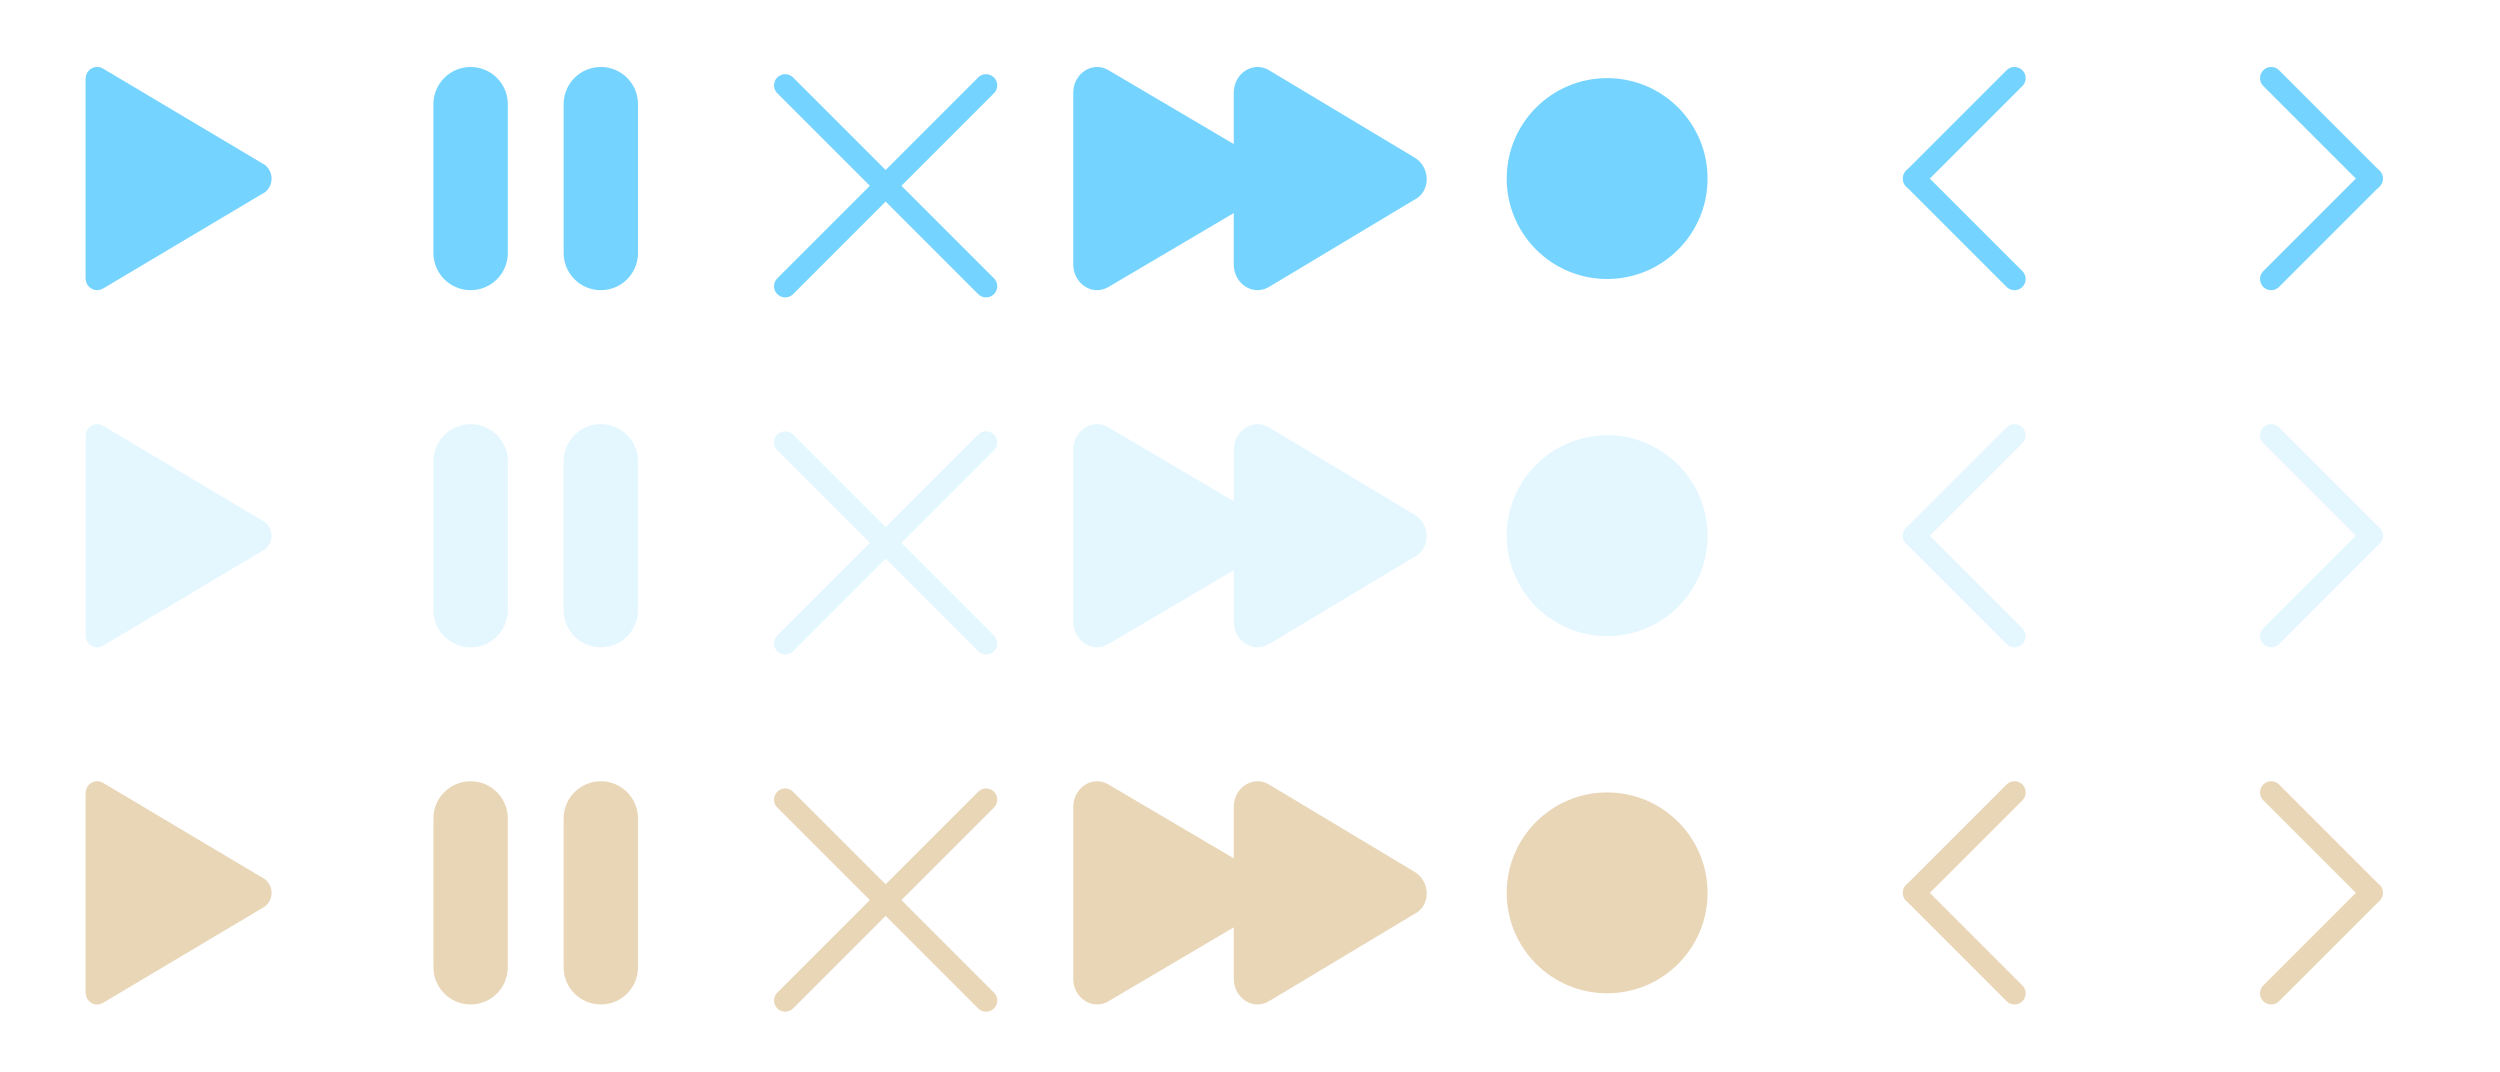
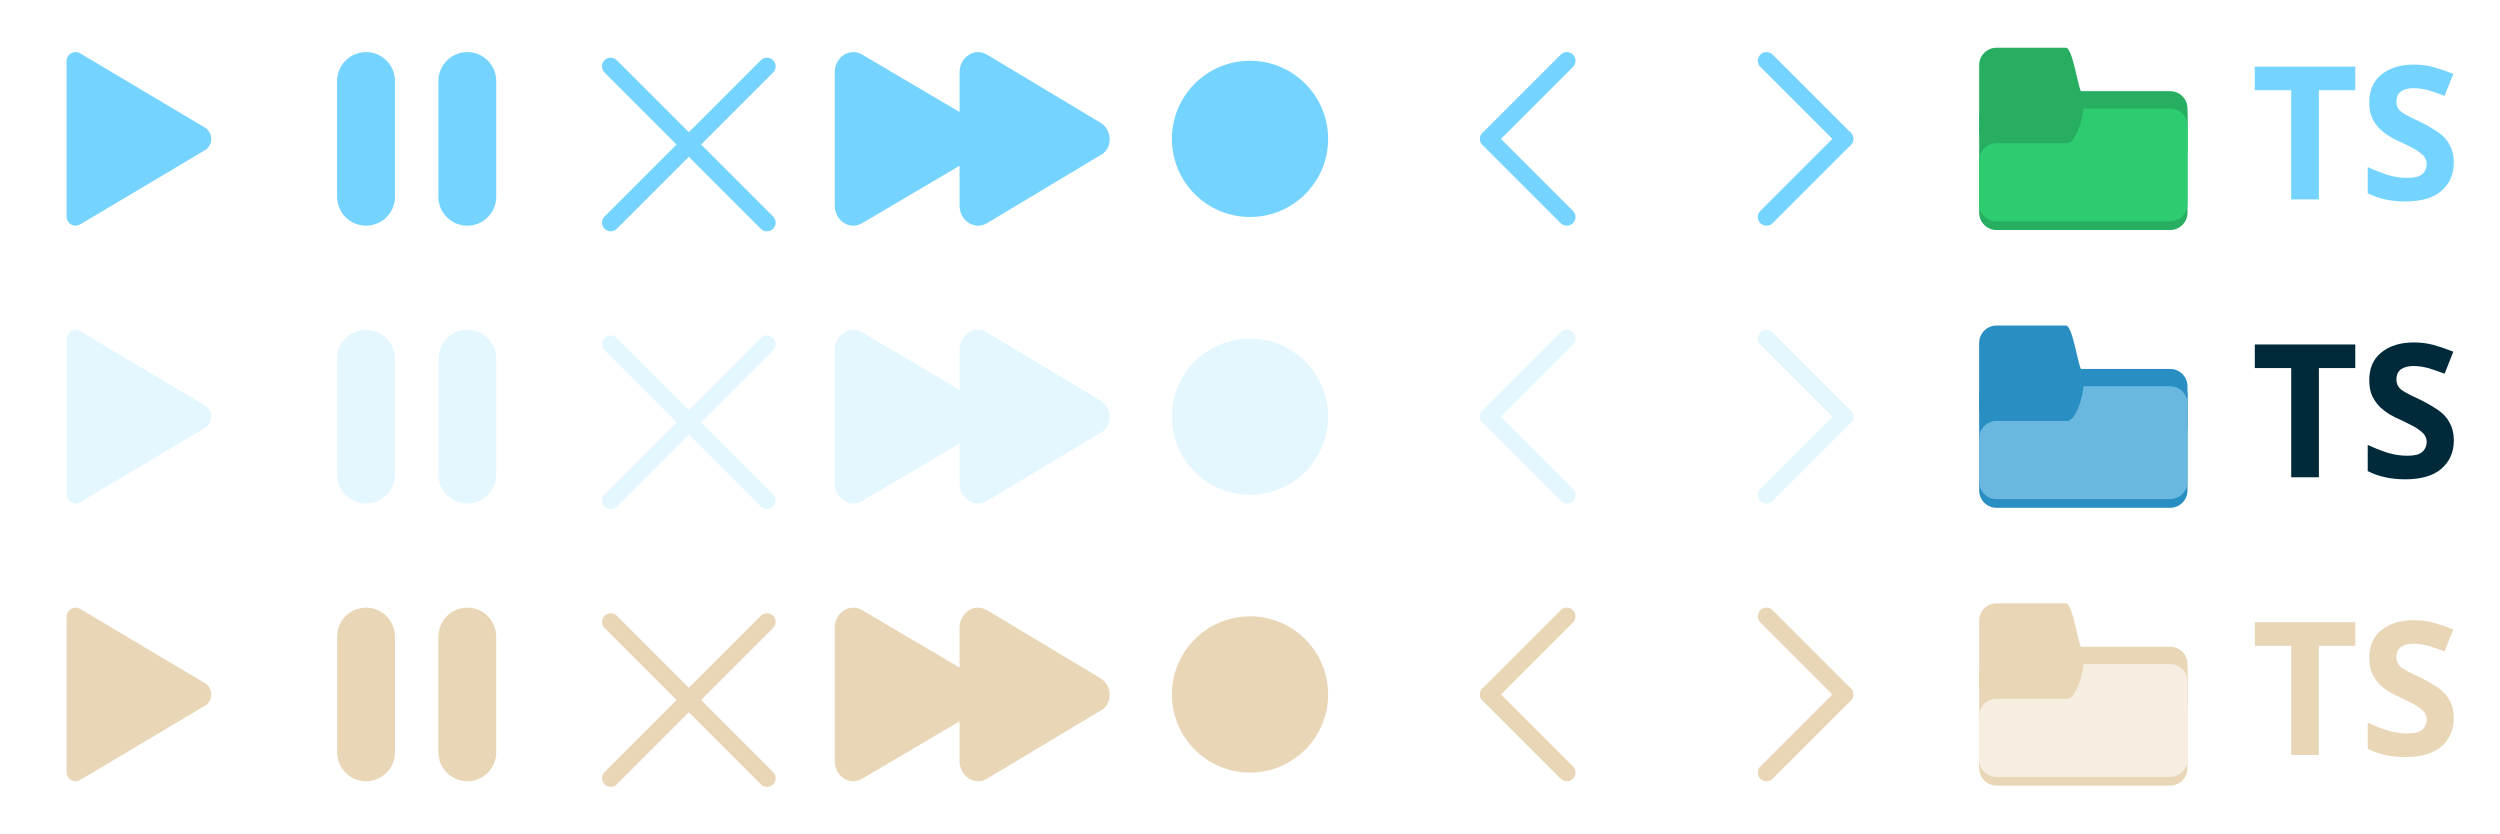
- <svg xmlns="http://www.w3.org/2000/svg" width="224" height="96" viewBox="0 0 59.267 25.4" version="1.1" id="svg8">
+ <svg xmlns="http://www.w3.org/2000/svg" width="288" height="96" viewBox="0 0 76.2 25.4" version="1.1" id="svg8">
  <defs id="defs2">
    <style id="style1892">.cls-1{fill:none;stroke:#000;stroke-linecap:round;stroke-linejoin:round;stroke-width:2px;}</style>
+     <style id="style1373">.cls-1{fill:#101820;}</style>
  </defs>
  <g id="layer1">
    <path d="M 6.289,3.915 2.453,1.632 C 2.406,1.604 2.358,1.587 2.303,1.587 c -0.15,0 -0.273,0.124 -0.273,0.276 h -0.001 v 4.74 h 0.001 c 0,0.152 0.123,0.276 0.273,0.276 0.057,0 0.103,-0.019 0.154,-0.047 L 6.289,4.552 c 0.091,-0.076 0.149,-0.19 0.149,-0.318 0,-0.128 -0.058,-0.241 -0.149,-0.318 z" id="path914" style="fill:#74d4ff;fill-opacity:1;stroke-width:0.014" />
    <path d="m 6.289,12.382 -3.836,-2.283 c -0.047,-0.028 -0.095,-0.044 -0.15,-0.044 -0.15,0 -0.273,0.124 -0.273,0.276 h -0.001 v 4.74 h 0.001 c 0,0.152 0.123,0.276 0.273,0.276 0.057,0 0.103,-0.019 0.154,-0.047 l 3.832,-2.281 c 0.091,-0.076 0.149,-0.19 0.149,-0.318 0,-0.128 -0.058,-0.241 -0.149,-0.318 z" id="path914-3" style="fill:#e4f7ff;fill-opacity:1;stroke-width:0.014" />
    <path d="m 6.289,20.848 -3.836,-2.283 c -0.047,-0.028 -0.095,-0.044 -0.15,-0.044 -0.15,0 -0.273,0.124 -0.273,0.276 h -0.001 v 4.74 h 0.001 c 0,0.152 0.123,0.276 0.273,0.276 0.057,0 0.103,-0.019 0.154,-0.047 l 3.832,-2.281 c 0.091,-0.076 0.149,-0.19 0.149,-0.318 0,-0.128 -0.058,-0.241 -0.149,-0.318 z" id="path914-3-6" style="fill:#e9d6b7;fill-opacity:1;stroke-width:0.014" />
    <g id="g981" transform="matrix(0.4409722,0,0,0.4409722,7.628996,-1.058333)" style="fill:#74d4ff;fill-opacity:1">
      <path d="M 8,6 C 6.896,6 6,6.896 6,8 v 8 c 0,1.104 0.896,2 2,2 1.104,0 2,-0.896 2,-2 V 8 C 10,6.896 9.104,6 8,6 Z" id="path968" style="fill:#74d4ff;fill-opacity:1" />
      <path d="m 15,6 c -1.104,0 -2,0.896 -2,2 v 8 c 0,1.104 0.896,2 2,2 1.104,0 2,-0.896 2,-2 V 8 C 17,6.896 16.104,6 15,6 Z" id="path970" style="fill:#74d4ff;fill-opacity:1" />
    </g>
    <g id="g981-3" transform="matrix(0.4409722,0,0,0.4409722,7.628996,7.408333)" style="fill:#e4f7ff;fill-opacity:1">
      <path d="M 8,6 C 6.896,6 6,6.896 6,8 v 8 c 0,1.104 0.896,2 2,2 1.104,0 2,-0.896 2,-2 V 8 C 10,6.896 9.104,6 8,6 Z" id="path968-6" style="fill:#e4f7ff;fill-opacity:1" />
      <path d="m 15,6 c -1.104,0 -2,0.896 -2,2 v 8 c 0,1.104 0.896,2 2,2 1.104,0 2,-0.896 2,-2 V 8 C 17,6.896 16.104,6 15,6 Z" id="path970-7" style="fill:#e4f7ff;fill-opacity:1" />
    </g>
    <g id="g981-5" transform="matrix(0.4409722,0,0,0.4409722,7.628996,15.875)" style="fill:#e9d6b7;fill-opacity:1">
      <path d="M 8,6 C 6.896,6 6,6.896 6,8 v 8 c 0,1.104 0.896,2 2,2 1.104,0 2,-0.896 2,-2 V 8 C 10,6.896 9.104,6 8,6 Z" id="path968-3" style="fill:#e9d6b7;fill-opacity:1" />
      <path d="m 15,6 c -1.104,0 -2,0.896 -2,2 v 8 c 0,1.104 0.896,2 2,2 1.104,0 2,-0.896 2,-2 V 8 C 17,6.896 16.104,6 15,6 Z" id="path970-5" style="fill:#e9d6b7;fill-opacity:1" />
    </g>
    <g id="cross" style="fill:none;fill-opacity:1;stroke:#74d4ff;stroke-width:2;stroke-miterlimit:4;stroke-dasharray:none;stroke-opacity:1" transform="matrix(0.2645833,0,0,0.2645833,16.76229,0.1710386)">
      <line class="cls-1" x1="7" x2="25" y1="7" y2="25" id="line937" style="fill:none;fill-opacity:1;stroke:#74d4ff;stroke-width:2;stroke-miterlimit:4;stroke-dasharray:none;stroke-opacity:1" />
      <line class="cls-1" x1="7" x2="25" y1="25" y2="7" id="line939" style="fill:none;fill-opacity:1;stroke:#74d4ff;stroke-width:2;stroke-miterlimit:4;stroke-dasharray:none;stroke-opacity:1" />
    </g>
    <g id="cross-1" style="fill:none;fill-opacity:1;stroke:#e4f7ff;stroke-width:2;stroke-miterlimit:4;stroke-dasharray:none;stroke-opacity:1" transform="matrix(0.2645833,0,0,0.2645833,16.76229,8.637705)">
      <line class="cls-1" x1="7" x2="25" y1="7" y2="25" id="line937-3" style="fill:none;fill-opacity:1;stroke:#e4f7ff;stroke-width:2;stroke-miterlimit:4;stroke-dasharray:none;stroke-opacity:1" />
      <line class="cls-1" x1="7" x2="25" y1="25" y2="7" id="line939-2" style="fill:none;fill-opacity:1;stroke:#e4f7ff;stroke-width:2;stroke-miterlimit:4;stroke-dasharray:none;stroke-opacity:1" />
    </g>
    <g id="cross-1-1" style="fill:none;fill-opacity:1;stroke:#e9d6b7;stroke-width:2;stroke-miterlimit:4;stroke-dasharray:none;stroke-opacity:1" transform="matrix(0.2645833,0,0,0.2645833,16.76229,17.10437)">
      <line class="cls-1" x1="7" x2="25" y1="7" y2="25" id="line937-3-5" style="fill:none;fill-opacity:1;stroke:#e9d6b7;stroke-width:2;stroke-miterlimit:4;stroke-dasharray:none;stroke-opacity:1" />
      <line class="cls-1" x1="7" x2="25" y1="25" y2="7" id="line939-2-9" style="fill:none;fill-opacity:1;stroke:#e9d6b7;stroke-width:2;stroke-miterlimit:4;stroke-dasharray:none;stroke-opacity:1" />
    </g>
    <g id="g1791" transform="matrix(0.3804744,0,0,0.3804744,25.06292,-0.3133357)" style="fill:#74d4ff;fill-opacity:1">
      <g id="info" style="fill:#74d4ff;fill-opacity:1" />
      <g id="icons" style="fill:#74d4ff;fill-opacity:1">
        <path d="m 22.2,10.6 -9,-5.4 C 12.2,4.6 11,5.4 11,6.6 V 9.8 L 3.2,5.2 C 2.2,4.6 1,5.4 1,6.6 v 10.7 c 0,1.2 1.2,2 2.2,1.4 L 11,14.1 v 3.2 c 0,1.2 1.2,2 2.2,1.4 l 9,-5.4 c 1.1,-0.5 1.1,-2.1 0,-2.7 z" id="next" style="fill:#74d4ff;fill-opacity:1" />
      </g>
    </g>
    <g id="g1791-3" transform="matrix(0.3804744,0,0,0.3804744,25.06292,16.62)" style="fill:#e9d6b7;fill-opacity:1">
      <g id="info-6" style="fill:#e9d6b7;fill-opacity:1" />
      <g id="icons-7" style="fill:#e9d6b7;fill-opacity:1">
        <path d="m 22.2,10.6 -9,-5.4 C 12.2,4.6 11,5.4 11,6.6 V 9.8 L 3.2,5.2 C 2.2,4.6 1,5.4 1,6.6 v 10.7 c 0,1.2 1.2,2 2.2,1.4 L 11,14.1 v 3.2 c 0,1.2 1.2,2 2.2,1.4 l 9,-5.4 c 1.1,-0.5 1.1,-2.1 0,-2.7 z" id="next-5" style="fill:#e9d6b7;fill-opacity:1" />
      </g>
    </g>
    <g id="g1791-3-3" transform="matrix(0.3804744,0,0,0.3804744,25.06292,8.153331)" style="fill:#e4f7ff;fill-opacity:1">
      <g id="info-6-5" style="fill:#e4f7ff;fill-opacity:1" />
      <g id="icons-7-6" style="fill:#e4f7ff;fill-opacity:1">
        <path d="m 22.2,10.6 -9,-5.4 C 12.2,4.6 11,5.4 11,6.6 V 9.8 L 3.2,5.2 C 2.2,4.6 1,5.4 1,6.6 v 10.7 c 0,1.2 1.2,2 2.2,1.4 L 11,14.1 v 3.2 c 0,1.2 1.2,2 2.2,1.4 l 9,-5.4 c 1.1,-0.5 1.1,-2.1 0,-2.7 z" id="next-5-2" style="fill:#e4f7ff;fill-opacity:1" />
      </g>
    </g>
    <circle style="fill:#74d4ff;fill-opacity:1;stroke:none;stroke-width:0.794;stroke-linecap:round;paint-order:stroke markers fill;stop-color:#000000" id="path945" cx="38.1" cy="4.233" r="2.381" />
    <circle style="fill:#e4f7ff;fill-opacity:1;stroke:none;stroke-width:0.794;stroke-linecap:round;paint-order:stroke markers fill;stop-color:#000000" id="path945-3" cx="38.1" cy="12.7" r="2.381" />
    <circle style="fill:#e9d6b7;fill-opacity:1;stroke:none;stroke-width:0.794;stroke-linecap:round;paint-order:stroke markers fill;stop-color:#000000" id="path945-6" cx="38.1" cy="21.167" r="2.381" />
    <g id="chevron-left" transform="matrix(0.2645833,0,0,0.2645833,42.46563,0)" style="fill:none;fill-opacity:1;stroke:#74d4ff;stroke-opacity:1">
      <line class="cls-1" x1="11" x2="20" y1="16" y2="7" id="line1898" style="fill:none;fill-opacity:1;stroke:#74d4ff;stroke-opacity:1" />
      <line class="cls-1" x1="20" x2="11" y1="25" y2="16" id="line1900" style="fill:none;fill-opacity:1;stroke:#74d4ff;stroke-opacity:1" />
    </g>
    <g id="chevron-left-3" transform="matrix(0.2645833,0,0,0.2645833,42.46563,8.466667)" style="fill:none;fill-opacity:1;stroke:#e4f7ff;stroke-opacity:1">
      <line class="cls-1" x1="11" x2="20" y1="16" y2="7" id="line1898-5" style="fill:none;fill-opacity:1;stroke:#e4f7ff;stroke-opacity:1" />
      <line class="cls-1" x1="20" x2="11" y1="25" y2="16" id="line1900-1" style="fill:none;fill-opacity:1;stroke:#e4f7ff;stroke-opacity:1" />
    </g>
    <g id="chevron-left-3-7" transform="matrix(0.2645833,0,0,0.2645833,42.46563,16.93333)" style="fill:none;fill-opacity:1;stroke:#e9d6b7;stroke-opacity:1">
      <line class="cls-1" x1="11" x2="20" y1="16" y2="7" id="line1898-5-4" style="fill:none;fill-opacity:1;stroke:#e9d6b7;stroke-opacity:1" />
      <line class="cls-1" x1="20" x2="11" y1="25" y2="16" id="line1900-1-3" style="fill:none;fill-opacity:1;stroke:#e9d6b7;stroke-opacity:1" />
    </g>
    <g id="chevron-left-1" transform="matrix(-0.2645833,0,0,0.2645833,59.13438,0)" style="fill:none;fill-opacity:1;stroke:#74d4ff;stroke-opacity:1">
      <line class="cls-1" x1="11" x2="20" y1="16" y2="7" id="line1898-4" style="fill:none;fill-opacity:1;stroke:#74d4ff;stroke-opacity:1" />
      <line class="cls-1" x1="20" x2="11" y1="25" y2="16" id="line1900-6" style="fill:none;fill-opacity:1;stroke:#74d4ff;stroke-opacity:1" />
    </g>
    <g id="chevron-left-3-9" transform="matrix(-0.2645833,0,0,0.2645833,59.13438,8.466667)" style="fill:none;fill-opacity:1;stroke:#e4f7ff;stroke-opacity:1">
      <line class="cls-1" x1="11" x2="20" y1="16" y2="7" id="line1898-5-42" style="fill:none;fill-opacity:1;stroke:#e4f7ff;stroke-opacity:1" />
      <line class="cls-1" x1="20" x2="11" y1="25" y2="16" id="line1900-1-2" style="fill:none;fill-opacity:1;stroke:#e4f7ff;stroke-opacity:1" />
    </g>
    <g id="chevron-left-3-7-6" transform="matrix(-0.2645833,0,0,0.2645833,59.13438,16.93333)" style="fill:none;fill-opacity:1;stroke:#e9d6b7;stroke-opacity:1">
      <line class="cls-1" x1="11" x2="20" y1="16" y2="7" id="line1898-5-4-4" style="fill:none;fill-opacity:1;stroke:#e9d6b7;stroke-opacity:1" />
      <line class="cls-1" x1="20" x2="11" y1="25" y2="16" id="line1900-1-3-1" style="fill:none;fill-opacity:1;stroke:#e9d6b7;stroke-opacity:1" />
    </g>
+     <text xml:space="preserve" style="font-style:normal;font-variant:normal;font-weight:bold;font-stretch:normal;font-size:5.672px;line-height:1.25;font-family:'Source Code Pro';-inkscape-font-specification:'Source Code Pro, Bold';font-variant-ligatures:normal;font-variant-caps:normal;font-variant-numeric:normal;font-variant-east-asian:normal;fill:#74d4ff;fill-opacity:1;stroke:none;stroke-width:0.266" x="68.616" y="6.081" id="text1422">
+       <tspan id="tspan1420" x="68.616" y="6.081" style="font-style:normal;font-variant:normal;font-weight:bold;font-stretch:normal;font-size:5.672px;font-family:'Source Code Pro';-inkscape-font-specification:'Source Code Pro, Bold';font-variant-ligatures:normal;font-variant-caps:normal;font-variant-numeric:normal;font-variant-east-asian:normal;fill:#74d4ff;fill-opacity:1;stroke-width:0.266">TS</tspan>
+     </text>
+     <text xml:space="preserve" style="font-style:normal;font-variant:normal;font-weight:bold;font-stretch:normal;font-size:5.672px;line-height:1.25;font-family:'Source Code Pro';-inkscape-font-specification:'Source Code Pro, Bold';font-variant-ligatures:normal;font-variant-caps:normal;font-variant-numeric:normal;font-variant-east-asian:normal;fill:#00293a;fill-opacity:1;stroke:none;stroke-width:0.266;" x="68.616" y="14.548" id="text1422-9">
+       <tspan id="tspan1420-9" x="68.616" y="14.548" style="font-style:normal;font-variant:normal;font-weight:bold;font-stretch:normal;font-size:5.672px;font-family:'Source Code Pro';-inkscape-font-specification:'Source Code Pro, Bold';font-variant-ligatures:normal;font-variant-caps:normal;font-variant-numeric:normal;font-variant-east-asian:normal;fill:#00293a;fill-opacity:1;stroke-width:0.266;">TS</tspan>
+     </text>
+     <text xml:space="preserve" style="font-style:normal;font-variant:normal;font-weight:bold;font-stretch:normal;font-size:5.672px;line-height:1.25;font-family:'Source Code Pro';-inkscape-font-specification:'Source Code Pro, Bold';font-variant-ligatures:normal;font-variant-caps:normal;font-variant-numeric:normal;font-variant-east-asian:normal;fill:#e9d6b7;fill-opacity:1;stroke:none;stroke-width:0.266" x="68.616" y="23.014" id="text1422-4">
+       <tspan id="tspan1420-8" x="68.616" y="23.014" style="font-style:normal;font-variant:normal;font-weight:bold;font-stretch:normal;font-size:5.672px;font-family:'Source Code Pro';-inkscape-font-specification:'Source Code Pro, Bold';font-variant-ligatures:normal;font-variant-caps:normal;font-variant-numeric:normal;font-variant-east-asian:normal;fill:#e9d6b7;fill-opacity:1;stroke-width:0.266">TS</tspan>
+     </text>
+     <g transform="matrix(0.2645833,0,0,0.2645833,60.325,-271.1715)" id="g2032">
+       <path d="m 12,1036.4 c 0,1.1 -0.974,2.41 -2,2 l -5,-2 H 2 c -1.105,0 -2,0.9 -2,2 v 8 3 c 0,1.1 0.895,2 2,2 h 20 c 1.105,0 2,-0.9 2,-2 v -3 -8 c 0,-1.1 -0.895,-2 -2,-2 z" fill="#27ae60" id="path2026" />
+       <path d="M 2,2 C 0.895,2 0,2.895 0,4 v 8 l 10,2 v -2 l 14,2 V 9 C 24,7.895 23.105,7 22,7 H 11.719 C 11.373,6.403 10.74,2 10,2 Z" fill="#27ae60" id="path2028" transform="translate(0,1028.4)" />
+       <path d="m 12,1037.4 c 0,1.1 -0.916,4.217 -2,4 H 5 2 c -1.105,0 -2,0.9 -2,2 v 2 3 c 0,1.1 0.895,2 2,2 h 20 c 1.105,0 2,-0.9 2,-2 v -3 -6 c 0,-1.1 -0.895,-2 -2,-2 z" fill="#2ecc71" id="path2030" />
+     </g>
+     <path d="m 63.5,11.509 c 0,0.291 -0.258,0.638 -0.529,0.529 l -1.323,-0.529 h -0.794 c -0.292,0 -0.529,0.238 -0.529,0.529 v 2.117 0.794 c 0,0.291 0.237,0.529 0.529,0.529 h 5.292 c 0.292,0 0.529,-0.238 0.529,-0.529 v -0.794 -2.117 c 0,-0.291 -0.237,-0.529 -0.529,-0.529 z" fill="#27ae60" id="path2026-7" style="stroke-width:0.265;fill:#298ec2;fill-opacity:1" />
+     <path d="m 60.854,9.922 c -0.292,0 -0.529,0.237 -0.529,0.529 v 2.117 l 2.646,0.529 v -0.529 l 3.704,0.529 v -1.323 c 0,-0.292 -0.237,-0.529 -0.529,-0.529 H 63.426 C 63.334,11.087 63.167,9.922 62.971,9.922 Z" fill="#27ae60" id="path2028-7" style="stroke-width:0.265;fill:#298ec2;fill-opacity:1" />
+     <path d="m 63.5,11.774 c 0,0.291 -0.242,1.116 -0.529,1.058 h -1.323 -0.794 c -0.292,0 -0.529,0.238 -0.529,0.529 v 0.529 0.794 c 0,0.291 0.237,0.529 0.529,0.529 h 5.292 c 0.292,0 0.529,-0.238 0.529,-0.529 v -0.794 -1.587 c 0,-0.291 -0.237,-0.529 -0.529,-0.529 z" fill="#2ecc71" id="path2030-6" style="stroke-width:0.265;fill:#6ab8e0;fill-opacity:1" />
+     <path d="m 63.5,19.976 c 0,0.291 -0.258,0.638 -0.529,0.529 l -1.323,-0.529 h -0.794 c -0.292,0 -0.529,0.238 -0.529,0.529 v 2.117 0.794 c 0,0.291 0.237,0.529 0.529,0.529 h 5.292 c 0.292,0 0.529,-0.238 0.529,-0.529 v -0.794 -2.117 c 0,-0.291 -0.237,-0.529 -0.529,-0.529 z" fill="#27ae60" id="path2026-1" style="stroke-width:0.265;fill:#e9d6b7;fill-opacity:1" />
+     <path d="m 60.854,18.389 c -0.292,0 -0.529,0.237 -0.529,0.529 v 2.117 l 2.646,0.529 v -0.529 l 3.704,0.529 v -1.323 c 0,-0.292 -0.237,-0.529 -0.529,-0.529 h -2.72 c -0.092,-0.158 -0.259,-1.323 -0.455,-1.323 z" fill="#27ae60" id="path2028-1" style="stroke-width:0.265;fill:#e9d6b7;fill-opacity:1" />
+     <path d="m 63.5,20.241 c 0,0.291 -0.242,1.116 -0.529,1.058 h -1.323 -0.794 c -0.292,0 -0.529,0.238 -0.529,0.529 v 0.529 0.794 c 0,0.291 0.237,0.529 0.529,0.529 h 5.292 c 0.292,0 0.529,-0.238 0.529,-0.529 v -0.794 -1.587 c 0,-0.291 -0.237,-0.529 -0.529,-0.529 z" fill="#2ecc71" id="path2030-9" style="stroke-width:0.265;fill:#f5eee1;fill-opacity:1" />
  </g>
</svg>
